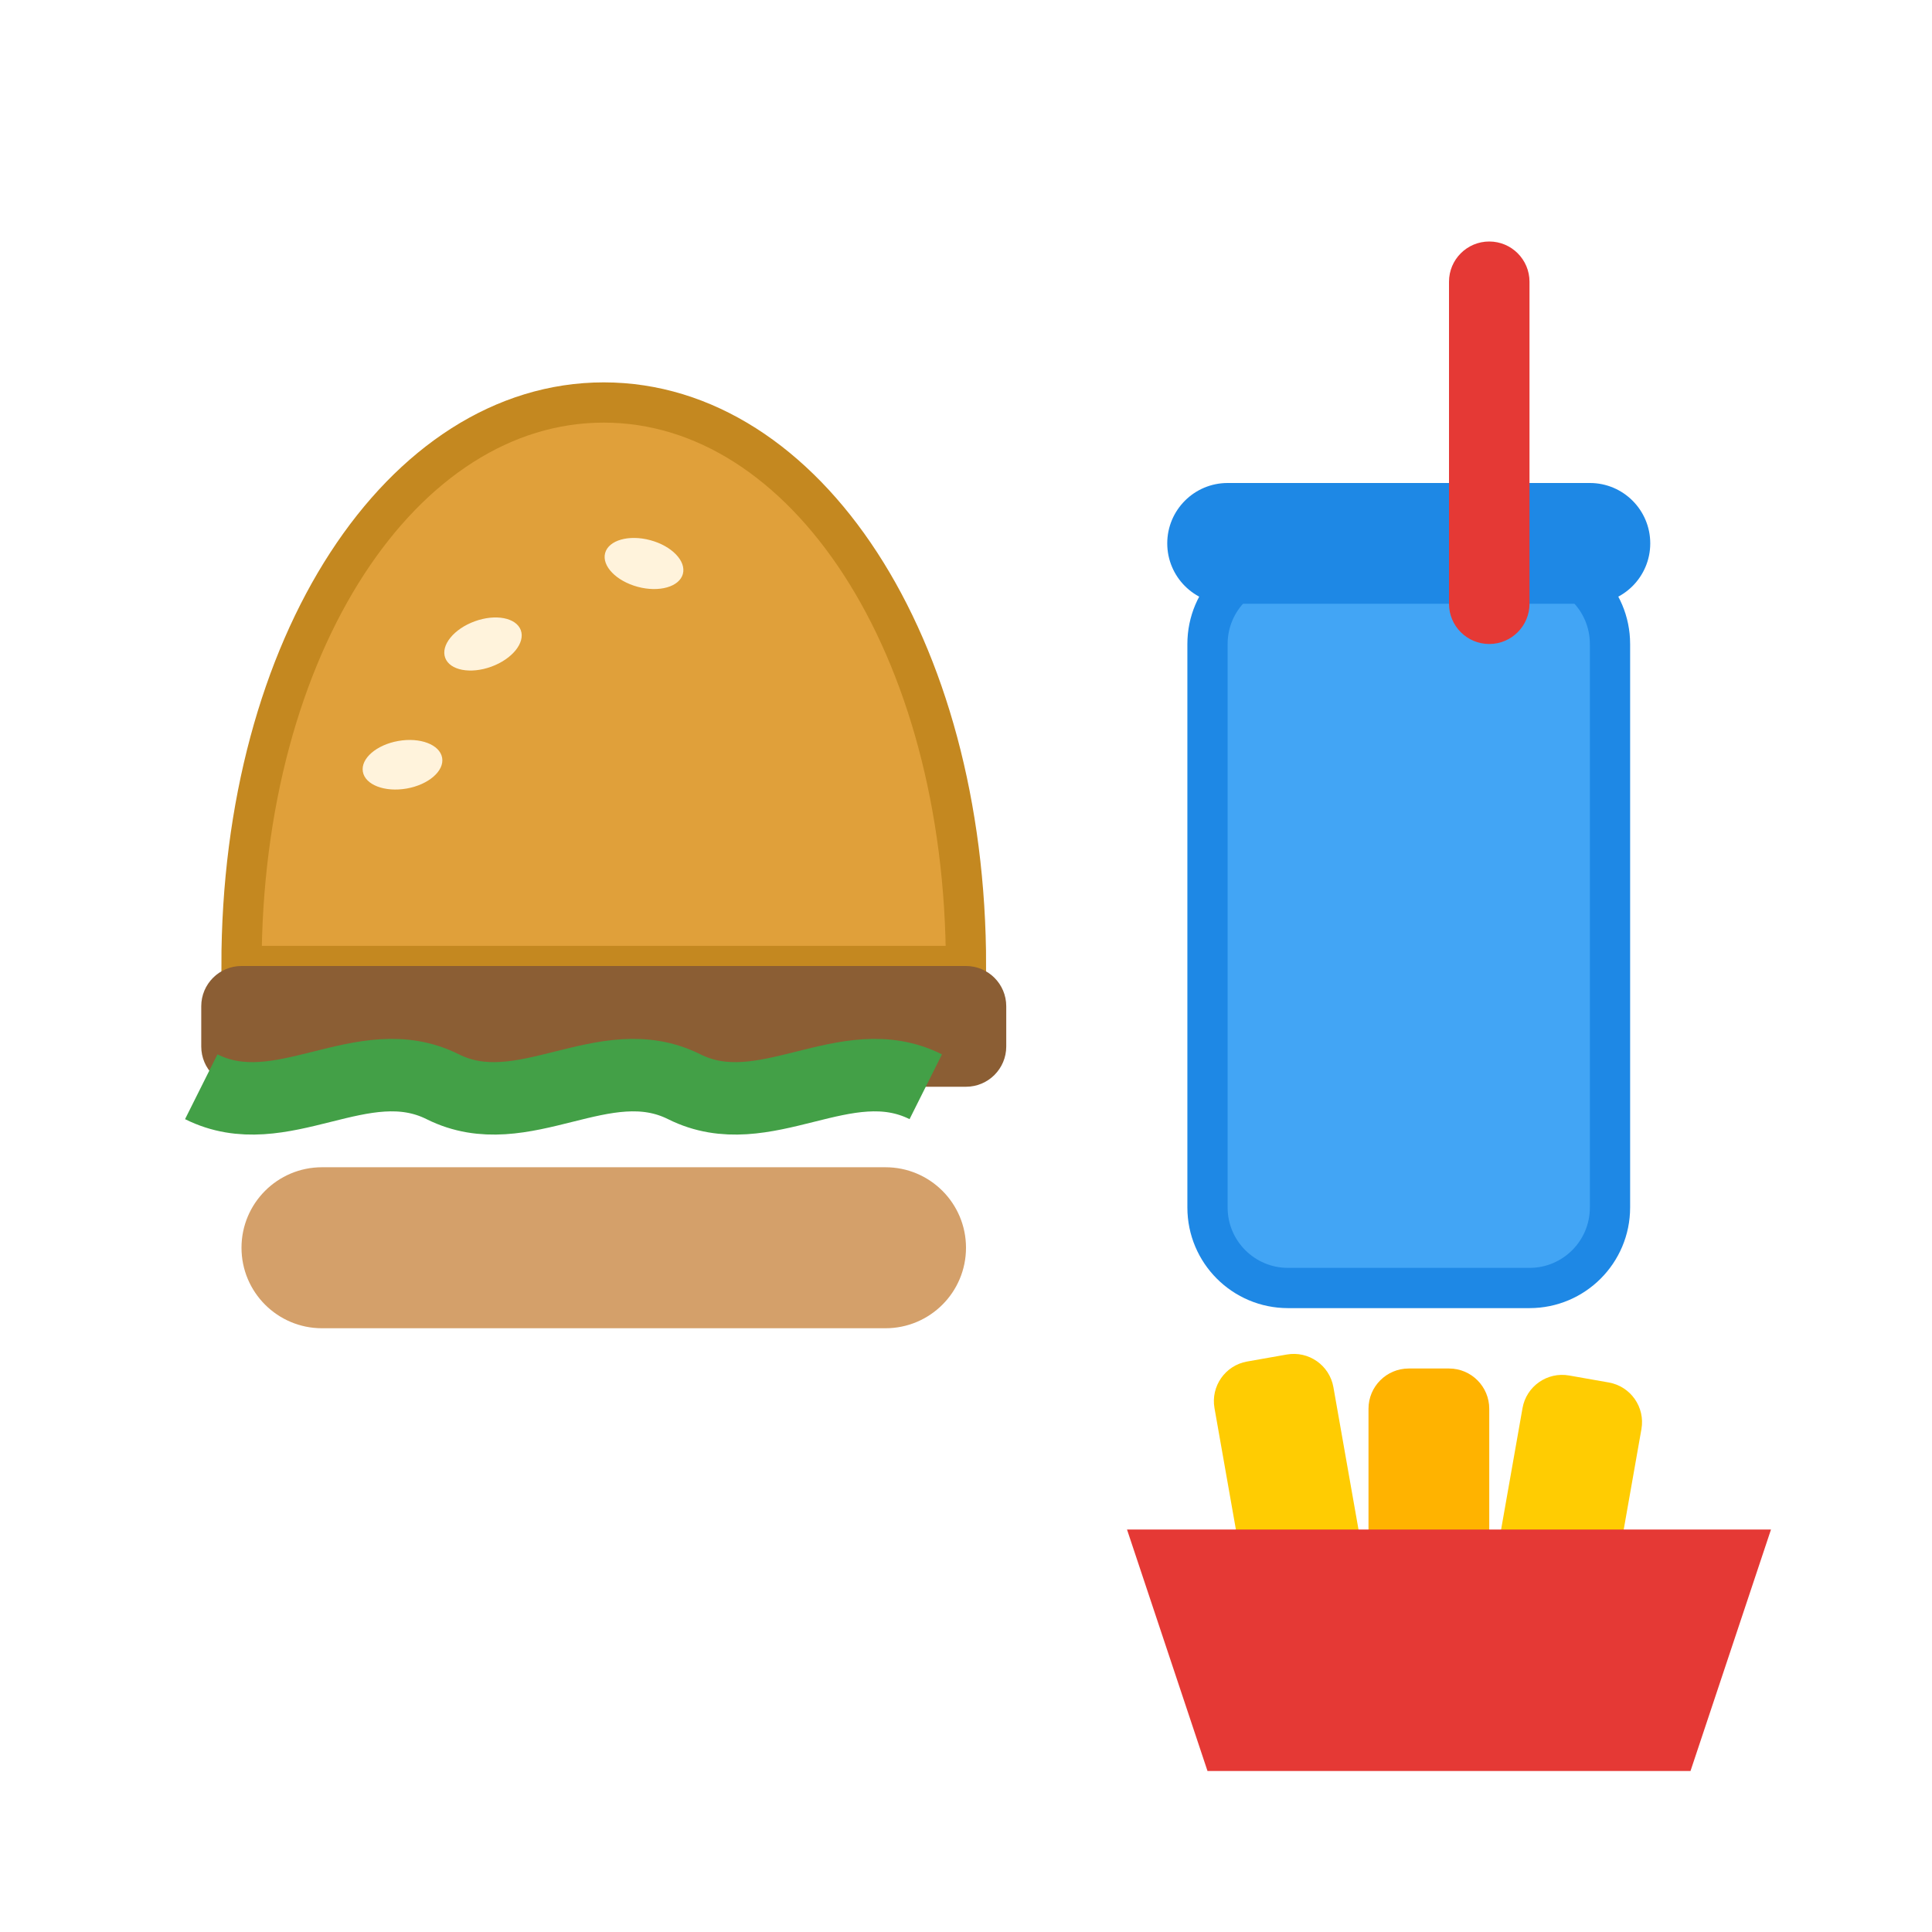
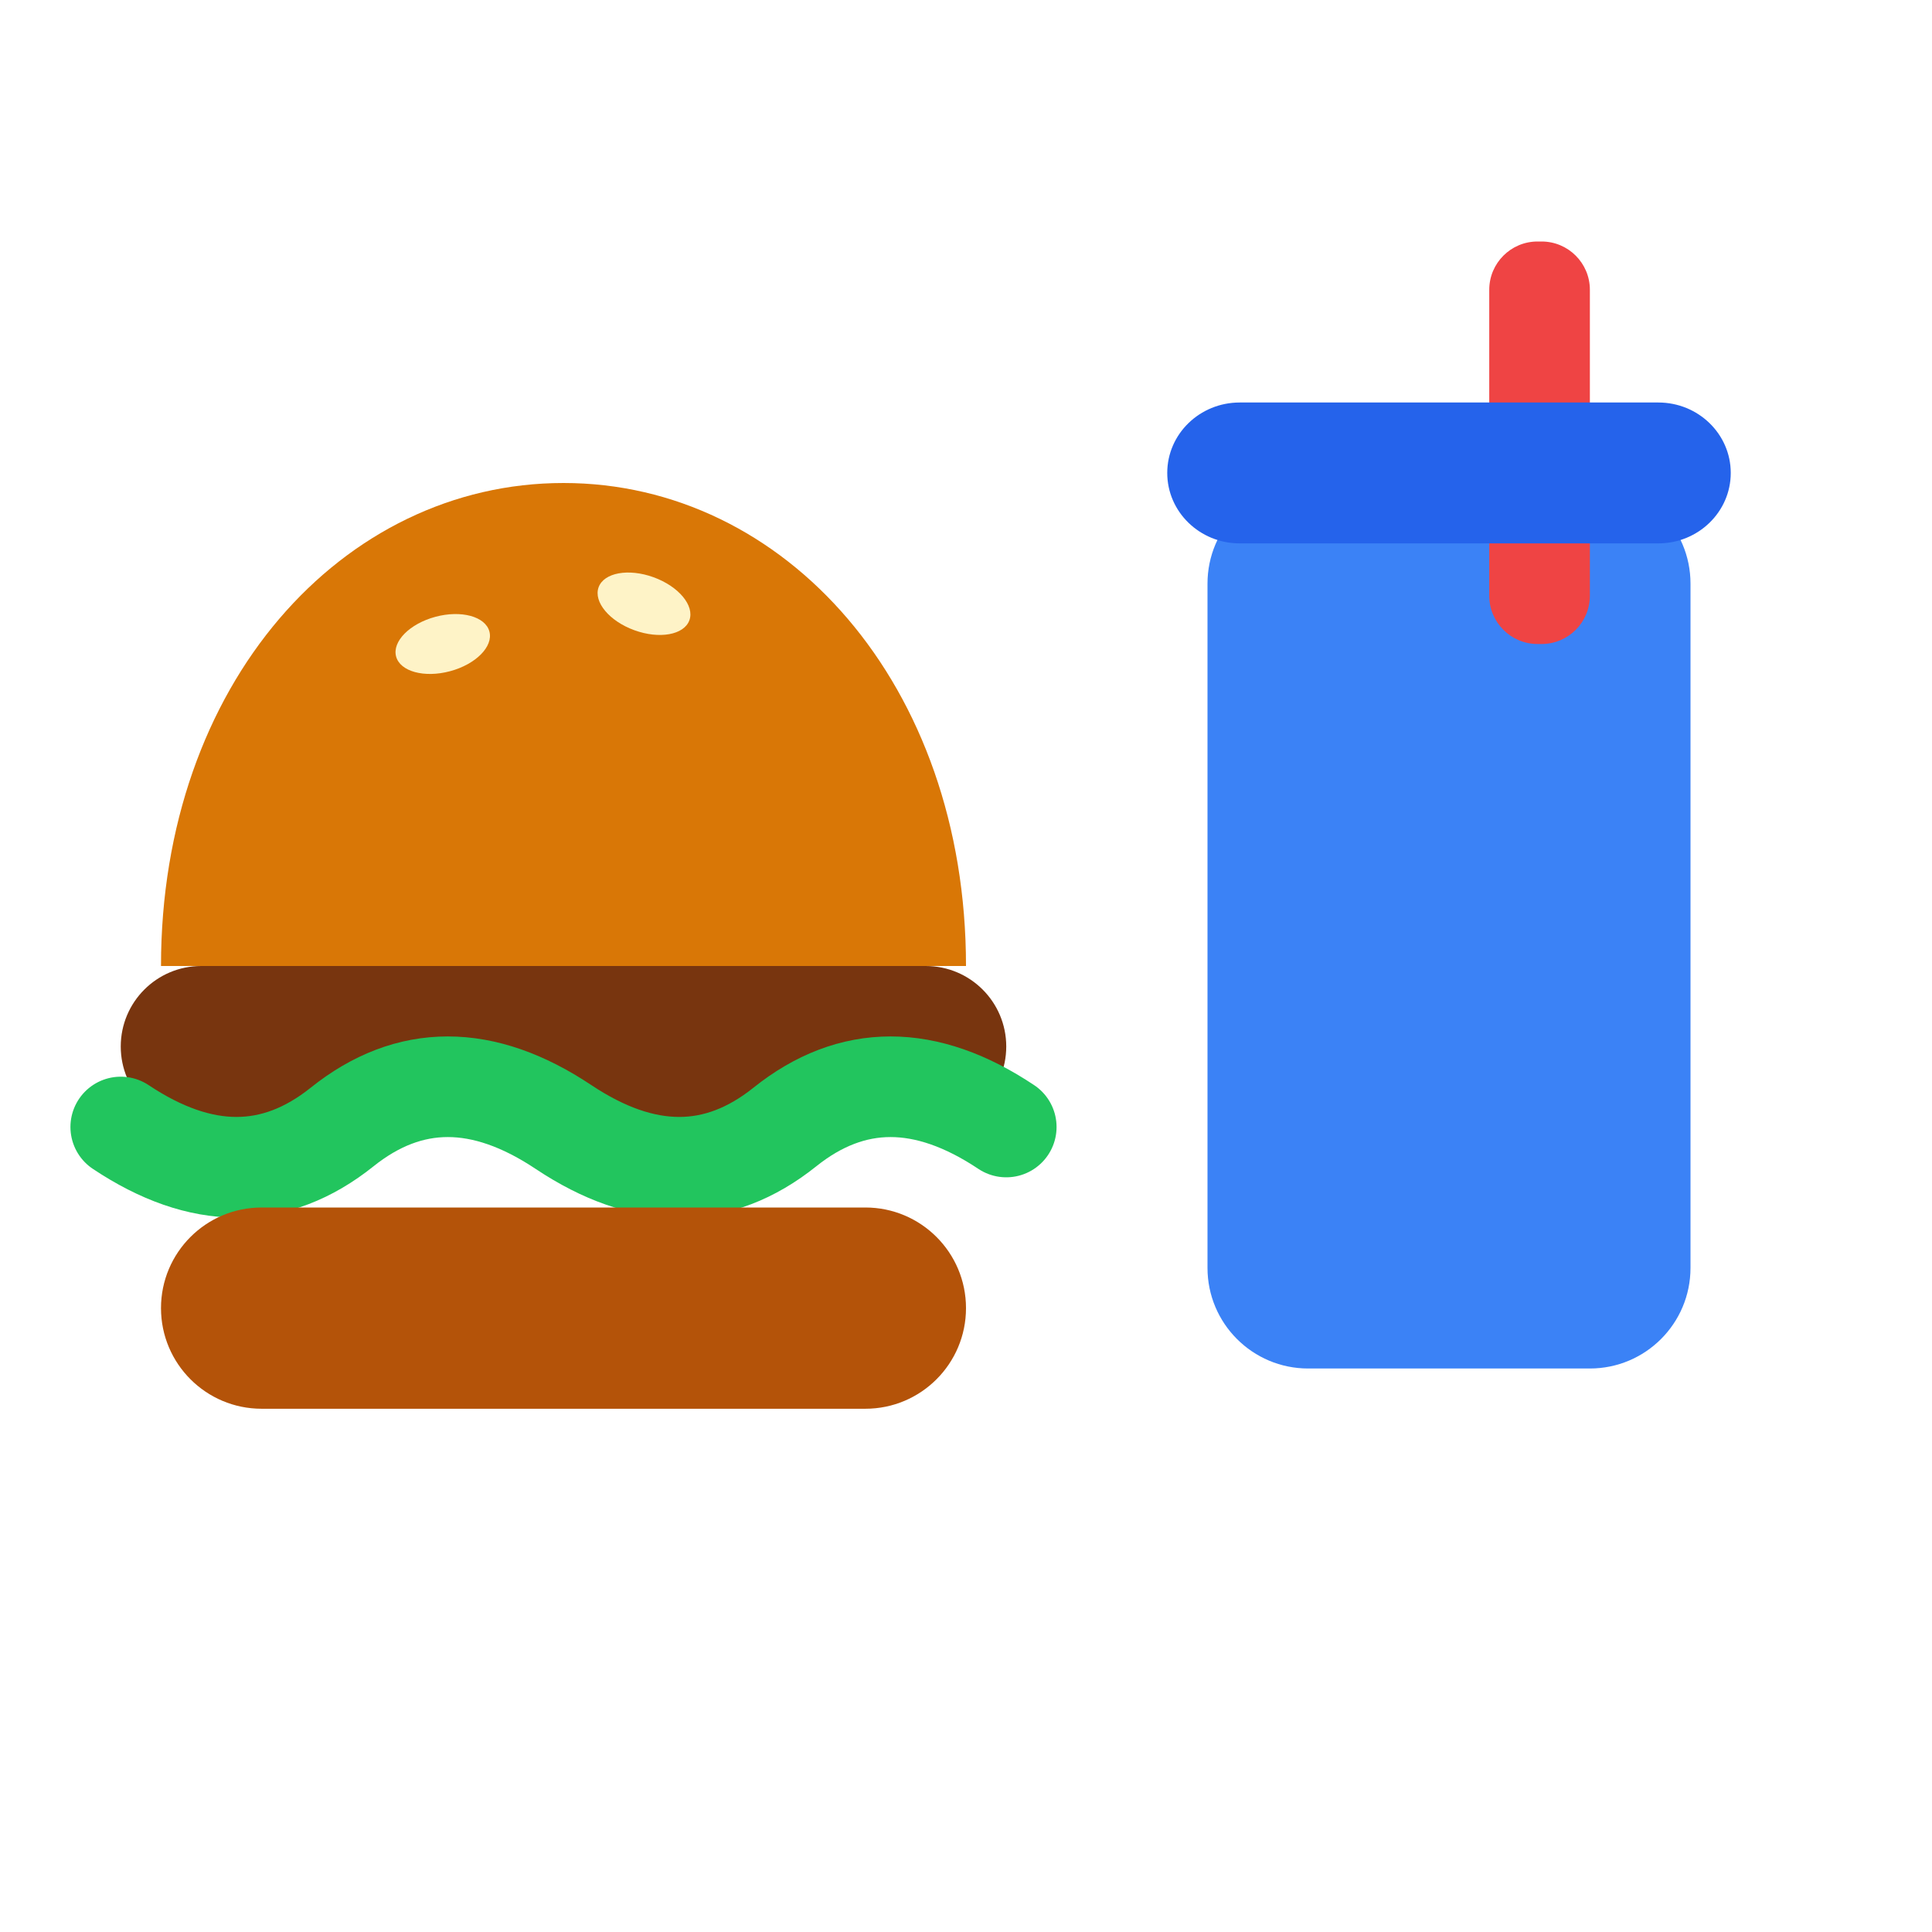
<svg xmlns="http://www.w3.org/2000/svg" width="48" height="48" viewBox="0 0 48 48" fill="none">
-   <path d="M6 24h18c0-8-4-14-9-14S6 16 6 24Z" fill="#E0A03A" />
-   <path d="M6 24h18c0-8-4-14-9-14S6 16 6 24Z" stroke="#C48820" stroke-width="1" />
-   <ellipse cx="12" cy="16" rx="1" ry="0.6" fill="#FFF3DC" transform="rotate(-20 12 16)" />
-   <ellipse cx="16" cy="14" rx="1" ry="0.6" fill="#FFF3DC" transform="rotate(15 16 14)" />
-   <ellipse cx="10" cy="19" rx="1" ry="0.6" fill="#FFF3DC" transform="rotate(-10 10 19)" />
-   <rect x="5" y="24" width="20" height="3" rx="1" fill="#8B5E34" />
-   <path d="M5 27c2 1 4-1 6 0s4-1 6 0 4-1 6 0" stroke="#43A047" stroke-width="1.8" fill="none" />
-   <rect x="6" y="29" width="18" height="4" rx="2" fill="#D4A06A" />
-   <rect x="30" y="14" width="10" height="18" rx="2" fill="#42A5F5" />
-   <rect x="30" y="14" width="10" height="18" rx="2" stroke="#1E88E5" stroke-width="1" />
-   <rect x="29" y="12" width="12" height="3" rx="1.5" fill="#1E88E5" />
-   <rect x="36" y="6" width="2" height="10" rx="1" fill="#E53935" />
-   <rect x="30" y="34" width="3" height="9" rx="1" fill="#FFCC02" transform="rotate(-10 30 34)" />
-   <rect x="34" y="34" width="3" height="9" rx="1" fill="#FFB300" />
-   <rect x="38" y="34" width="3" height="9" rx="1" fill="#FFCC02" transform="rotate(10 38 34)" />
-   <path d="M28 38h16l-2 6H30L28 38Z" fill="#E53935" />
+   <path d="M4 24h20c0-7-4.5-12-10-12S4 17 4 24Z" fill="#D97706" />
+   <ellipse cx="11" cy="16" rx="1.2" ry="0.7" fill="#FEF3C7" transform="rotate(-15 11 16)" />
+   <ellipse cx="16" cy="15" rx="1.2" ry="0.7" fill="#FEF3C7" transform="rotate(20 16 15)" />
+   <rect x="3" y="24" width="22" height="4" rx="2" fill="#78350F" />
+   <path d="M3 28q3 2 5.5 0t5.5 0 5.5 0 5.5 0" stroke="#22C55E" stroke-width="2.5" fill="none" stroke-linecap="round" />
+   <rect x="4" y="30" width="20" height="5" rx="2.5" fill="#B45309" />
+   <rect x="30" y="12" width="12" height="22" rx="2.5" fill="#3B82F6" />
+   <rect x="37" y="6" width="2.5" height="10" rx="1.2" fill="#EF4444" />
+   <rect x="29" y="10" width="14" height="3.5" rx="1.8" fill="#2563EB" />
</svg>
